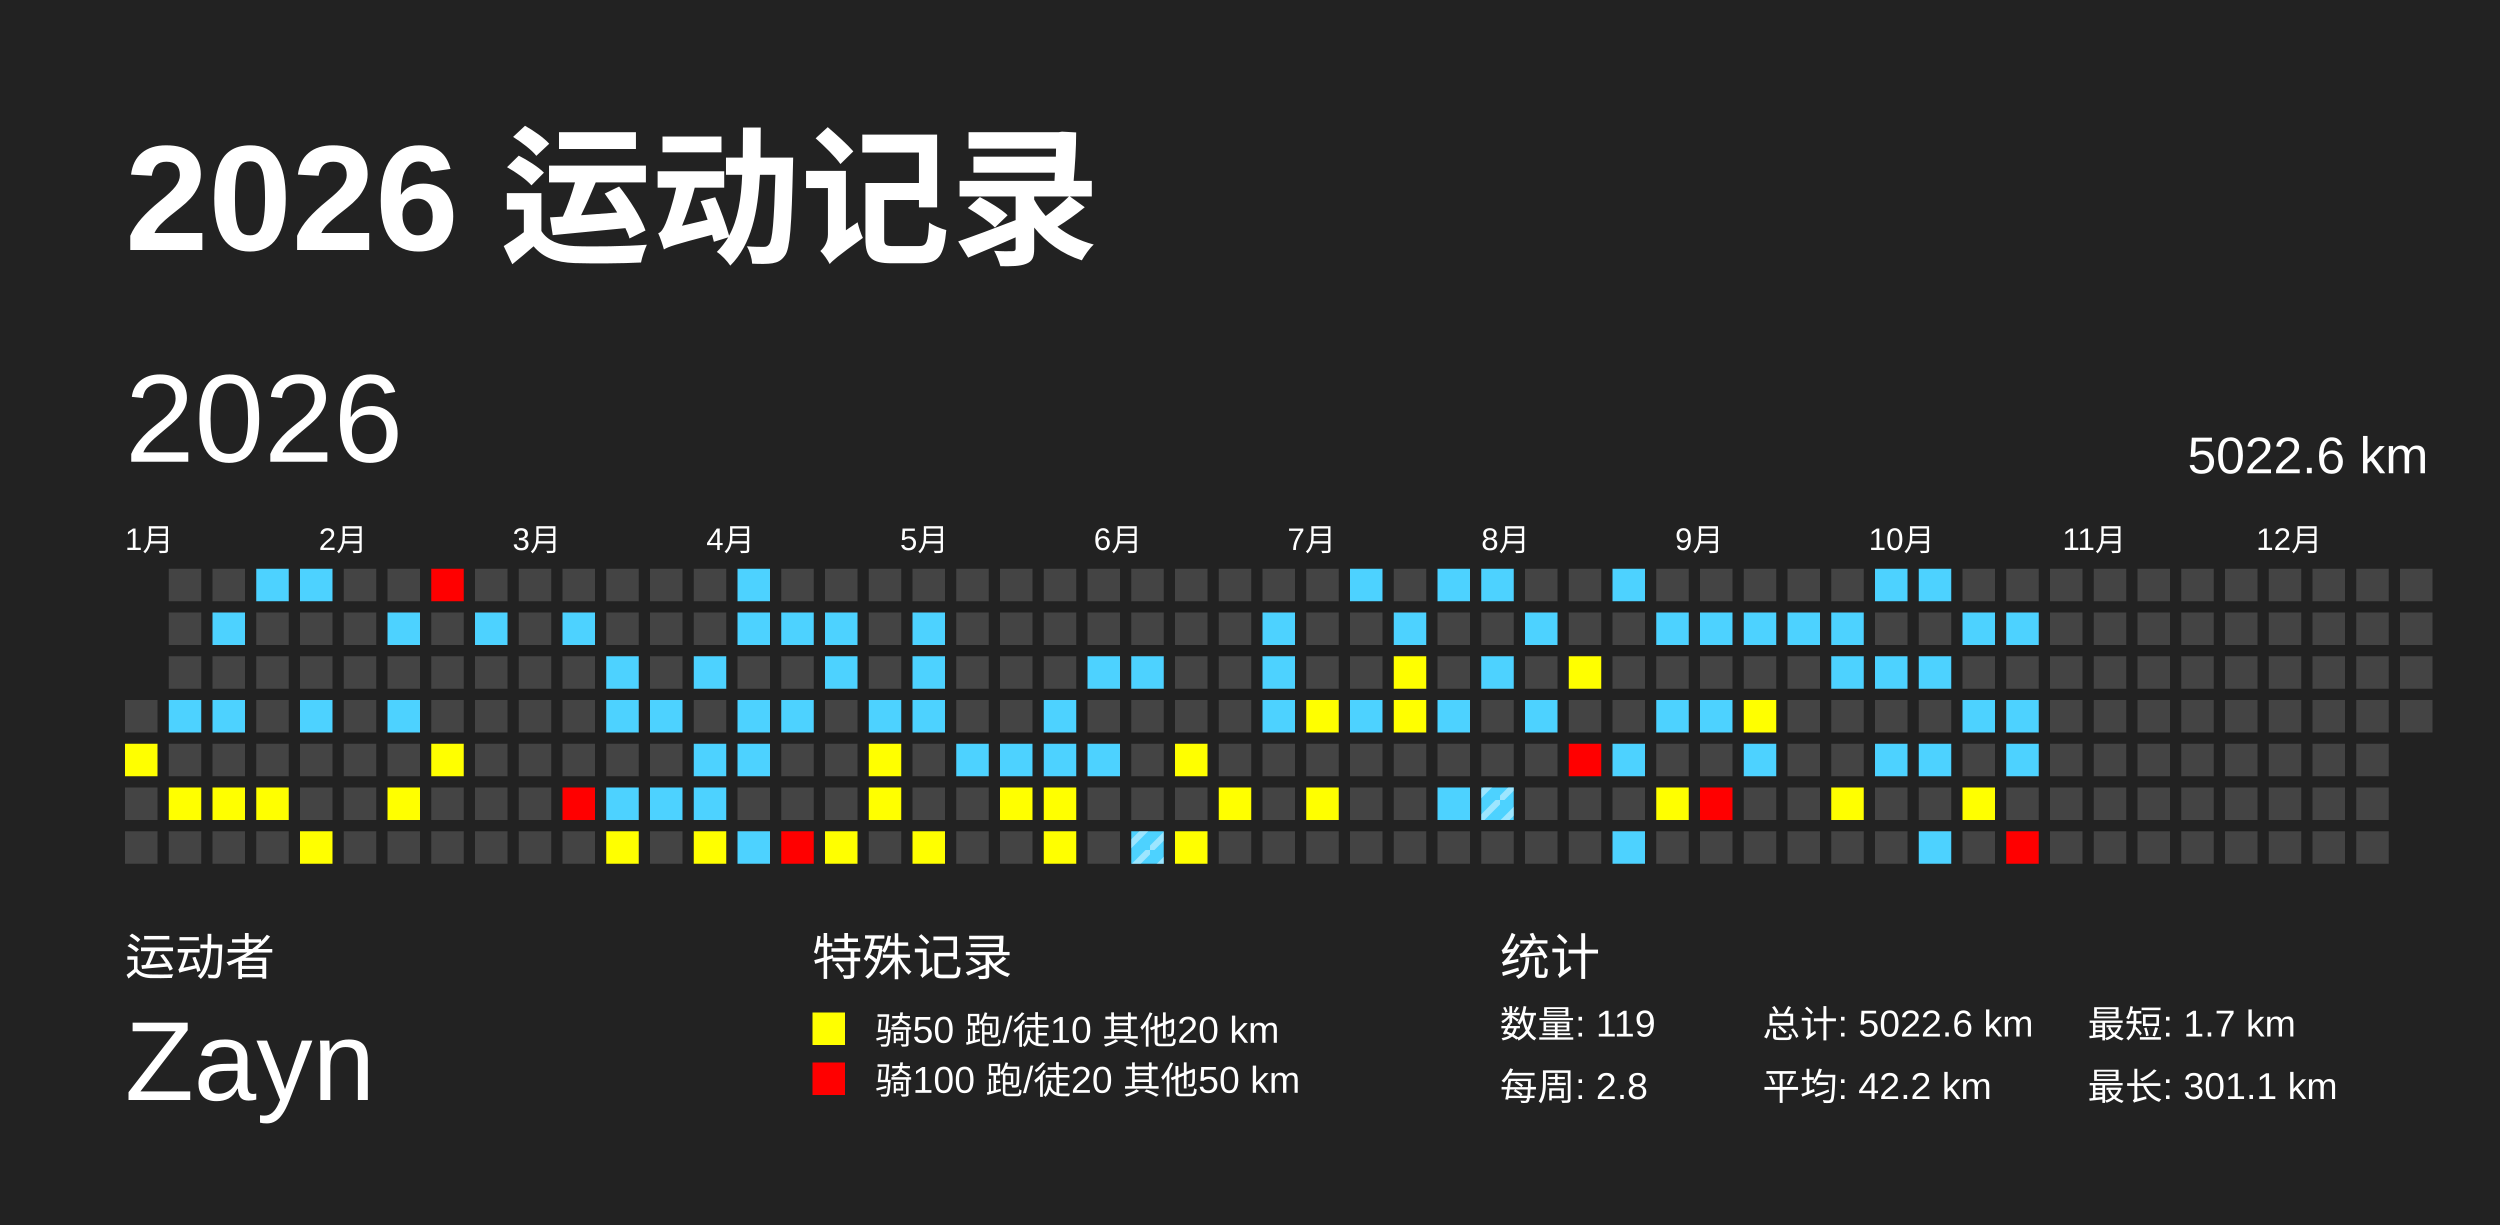
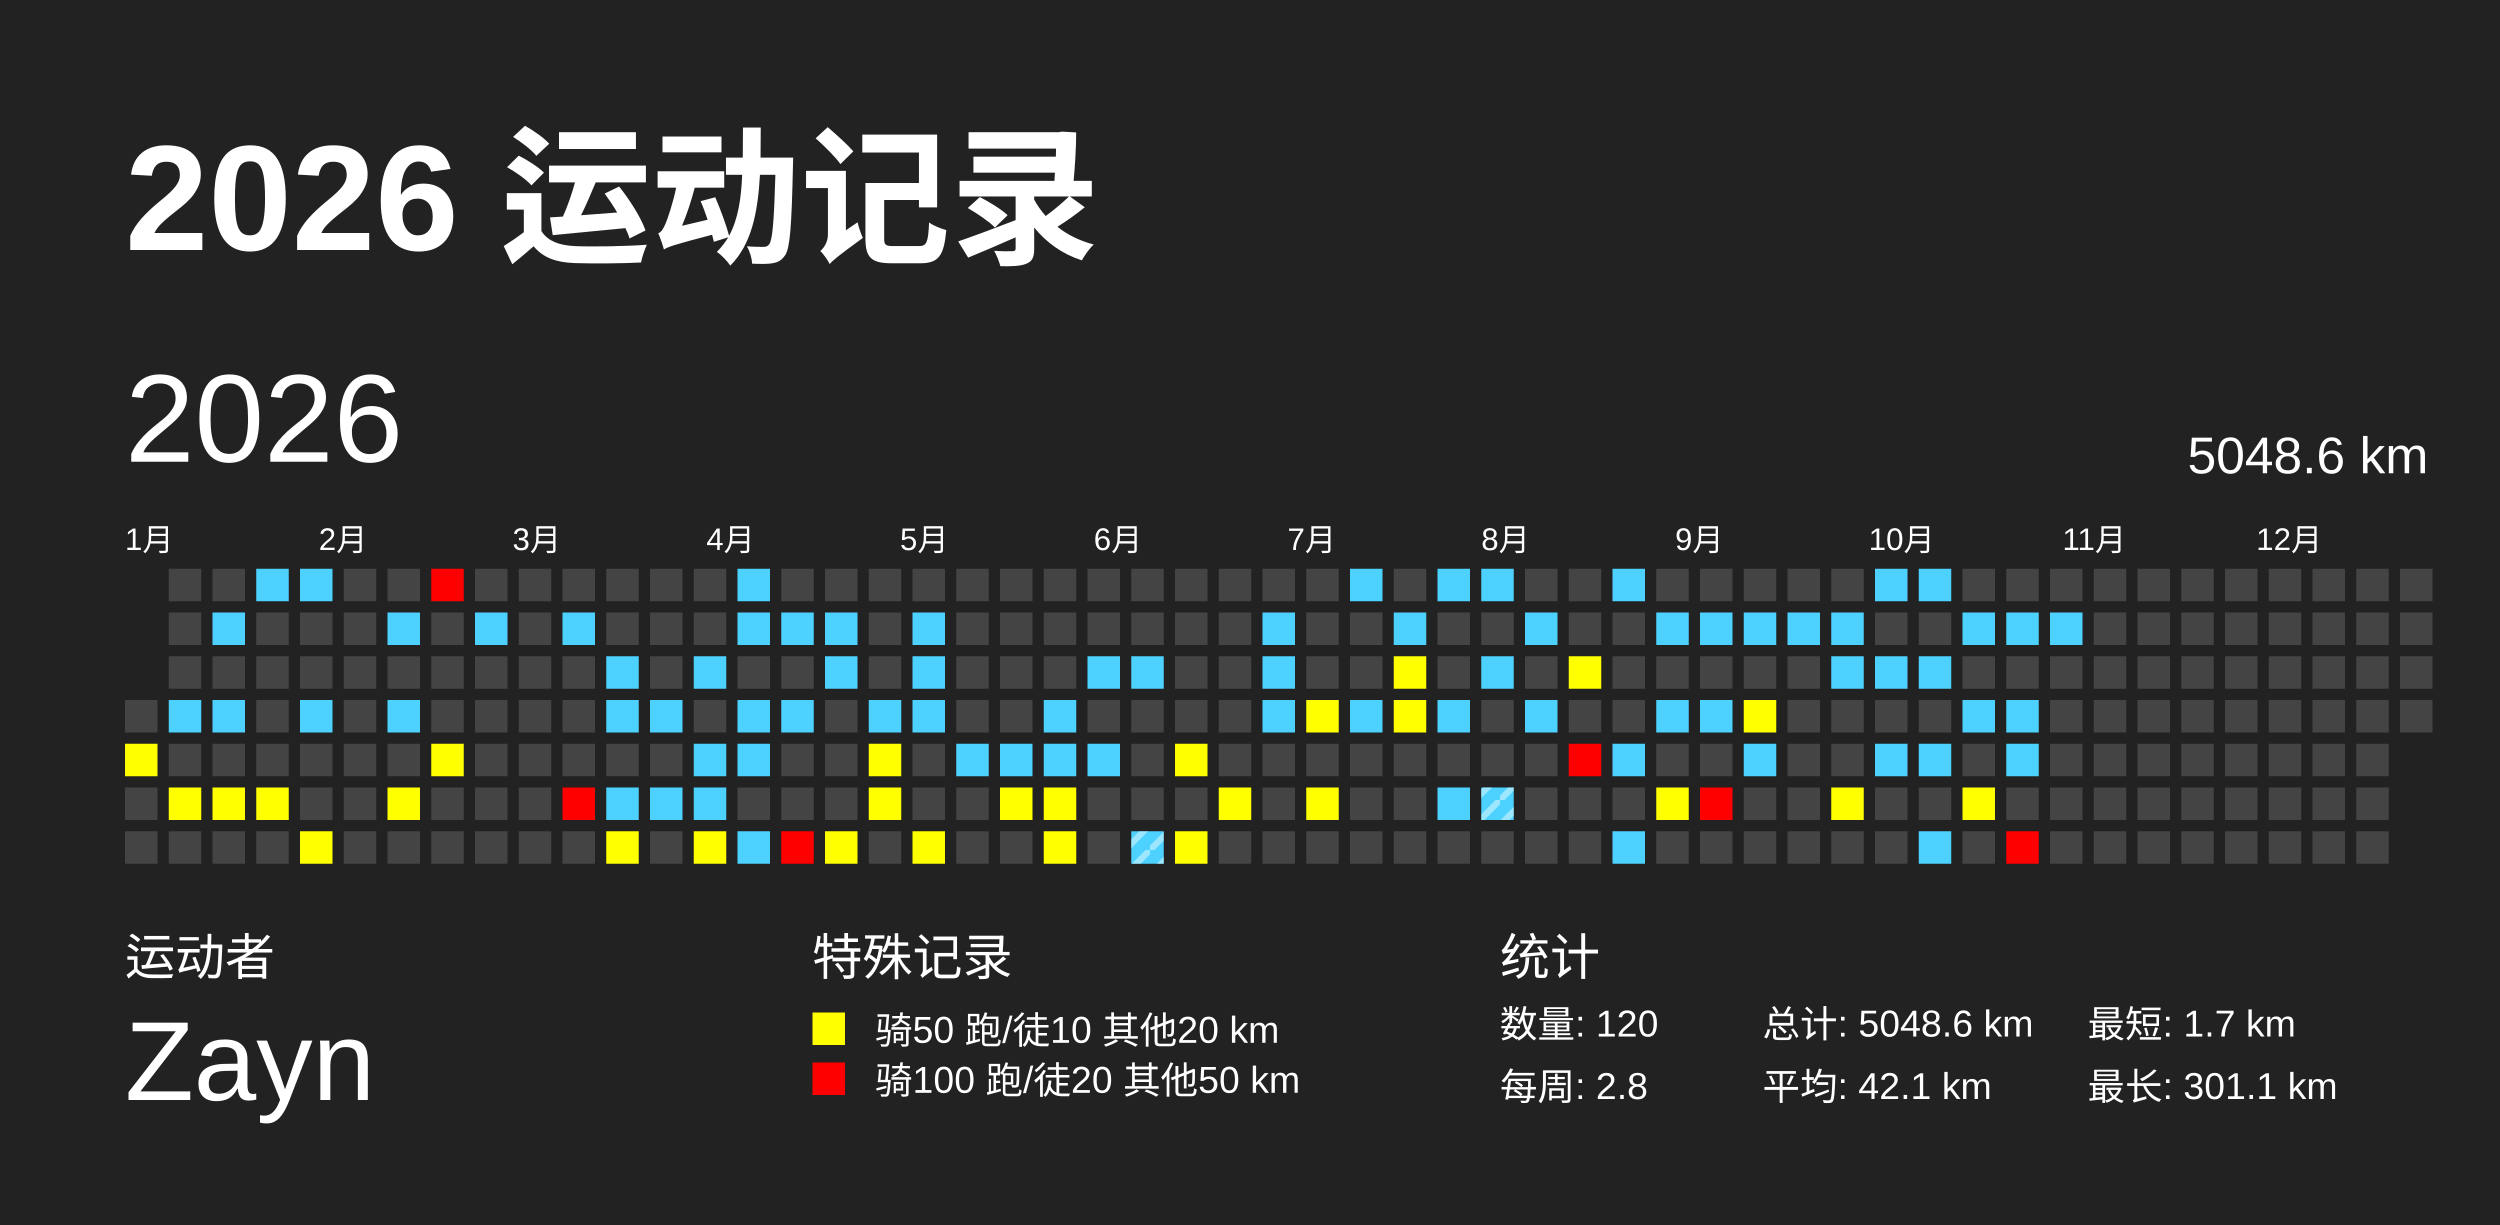
<svg xmlns="http://www.w3.org/2000/svg" baseProfile="full" height="98mm" version="1.1" viewBox="0,0,200,98" width="200mm">
  <defs>
    <pattern height="2" id="indoor-stripe" patternUnits="userSpaceOnUse" width="2">
      <line stroke="white" stroke-opacity="0.45" stroke-width="0.5" x1="0" x2="2" y1="2" y2="0" />
    </pattern>
  </defs>
  <rect fill="#222222" height="98" width="200" x="0" y="0" />
  <text fill="#FFFFFF" style="font-size:12px; font-family:Arial; font-weight:bold;" x="10" y="20">2026 运动记录</text>
  <text fill="#FFFFFF" style="font-size:4px; font-family:Arial" x="10" y="78">运动者</text>
  <text fill="#FFFFFF" style="font-size:9px; font-family:Arial" x="10" y="88">Zayn</text>
  <text fill="#FFFFFF" style="font-size:4px; font-family:Arial" x="65" y="78">特殊记录</text>
  <rect fill="yellow" height="2.6" width="2.6" x="65" y="81" />
  <text fill="#FFFFFF" style="font-size:3px; font-family:Arial" x="70" y="83.5">骑50 跑/徒10 其他20 km</text>
  <rect fill="red" height="2.6" width="2.6" x="65" y="85" />
  <text fill="#FFFFFF" style="font-size:3px; font-family:Arial" x="70" y="87.5">骑100 跑/徒20 其他50 km</text>
  <text fill="#FFFFFF" style="font-size:4px; font-family:Arial" x="120" y="78">统计</text>
-   <text fill="#FFFFFF" style="font-size:3px; font-family:Arial" x="120" y="83">数量: 119</text>
+   <text fill="#FFFFFF" style="font-size:3px; font-family:Arial" x="120" y="83">数量: 120</text>
  <text fill="#FFFFFF" style="font-size:3px; font-family:Arial" x="120" y="88">每周: 2.8</text>
-   <text fill="#FFFFFF" style="font-size:3px; font-family:Arial" x="141" y="83">总计: 5022.6 km</text>
-   <text fill="#FFFFFF" style="font-size:3px; font-family:Arial" x="141" y="88">平均: 42.2 km</text>
+   <text fill="#FFFFFF" style="font-size:3px; font-family:Arial" x="141" y="83">总计: 5048.6 km</text>
+   <text fill="#FFFFFF" style="font-size:3px; font-family:Arial" x="141" y="88">平均: 42.1 km</text>
  <text fill="#FFFFFF" style="font-size:3px; font-family:Arial" x="167" y="83">最短: 1.7 km</text>
  <text fill="#FFFFFF" style="font-size:3px; font-family:Arial" x="167" y="88">最长: 301.1 km</text>
  <text dominant-baseline="hanging" fill="#FFFFFF" style="font-size:10.0px; font-family:Arial;" x="10" y="30">2026</text>
-   <text dominant-baseline="hanging" fill="#FFFFFF" style="font-size:4.125px; font-family:Arial;" x="175" y="35">5022.6 km</text>
+   <text dominant-baseline="hanging" fill="#FFFFFF" style="font-size:4.125px; font-family:Arial;" x="175" y="35">5048.6 km</text>
  <text fill="#FFFFFF" style="font-size:2.5px; font-family:Arial" x="10.0" y="44">1月</text>
  <text fill="#FFFFFF" style="font-size:2.5px; font-family:Arial" x="25.5" y="44">2月</text>
  <text fill="#FFFFFF" style="font-size:2.5px; font-family:Arial" x="41.0" y="44">3月</text>
  <text fill="#FFFFFF" style="font-size:2.5px; font-family:Arial" x="56.5" y="44">4月</text>
  <text fill="#FFFFFF" style="font-size:2.5px; font-family:Arial" x="72.0" y="44">5月</text>
  <text fill="#FFFFFF" style="font-size:2.5px; font-family:Arial" x="87.5" y="44">6月</text>
  <text fill="#FFFFFF" style="font-size:2.5px; font-family:Arial" x="103.0" y="44">7月</text>
  <text fill="#FFFFFF" style="font-size:2.5px; font-family:Arial" x="118.5" y="44">8月</text>
  <text fill="#FFFFFF" style="font-size:2.5px; font-family:Arial" x="134.0" y="44">9月</text>
  <text fill="#FFFFFF" style="font-size:2.5px; font-family:Arial" x="149.5" y="44">10月</text>
  <text fill="#FFFFFF" style="font-size:2.5px; font-family:Arial" x="165.0" y="44">11月</text>
  <text fill="#FFFFFF" style="font-size:2.5px; font-family:Arial" x="180.5" y="44">12月</text>
  <rect fill="#444444" height="2.6" width="2.6" x="10.0" y="56.0" />
  <rect fill="yellow" height="2.6" width="2.6" x="10.0" y="59.5" />
  <rect fill="#444444" height="2.6" width="2.6" x="10.0" y="63.0" />
  <rect fill="#444444" height="2.6" width="2.6" x="10.0" y="66.5" />
  <rect fill="#444444" height="2.6" width="2.6" x="13.5" y="45.5" />
  <rect fill="#444444" height="2.6" width="2.6" x="13.5" y="49.0" />
  <rect fill="#444444" height="2.6" width="2.6" x="13.5" y="52.5" />
  <rect fill="#4dd2ff" height="2.6" width="2.6" x="13.5" y="56.0" />
  <rect fill="#444444" height="2.6" width="2.6" x="13.5" y="59.5" />
  <rect fill="yellow" height="2.6" width="2.6" x="13.5" y="63.0" />
  <rect fill="#444444" height="2.6" width="2.6" x="13.5" y="66.5" />
  <rect fill="#444444" height="2.6" width="2.6" x="17.0" y="45.5" />
  <rect fill="#4dd2ff" height="2.6" width="2.6" x="17.0" y="49.0" />
  <rect fill="#444444" height="2.6" width="2.6" x="17.0" y="52.5" />
  <rect fill="#4dd2ff" height="2.6" width="2.6" x="17.0" y="56.0" />
  <rect fill="#444444" height="2.6" width="2.6" x="17.0" y="59.5" />
  <rect fill="yellow" height="2.6" width="2.6" x="17.0" y="63.0" />
  <rect fill="#444444" height="2.6" width="2.6" x="17.0" y="66.5" />
  <rect fill="#4dd2ff" height="2.6" width="2.6" x="20.5" y="45.5" />
  <rect fill="#444444" height="2.6" width="2.6" x="20.5" y="49.0" />
  <rect fill="#444444" height="2.6" width="2.6" x="20.5" y="52.5" />
  <rect fill="#444444" height="2.6" width="2.6" x="20.5" y="56.0" />
  <rect fill="#444444" height="2.6" width="2.6" x="20.5" y="59.5" />
  <rect fill="yellow" height="2.6" width="2.6" x="20.5" y="63.0" />
  <rect fill="#444444" height="2.6" width="2.6" x="20.5" y="66.5" />
  <rect fill="#4dd2ff" height="2.6" width="2.6" x="24.0" y="45.5" />
  <rect fill="#444444" height="2.6" width="2.6" x="24.0" y="49.0" />
  <rect fill="#444444" height="2.6" width="2.6" x="24.0" y="52.5" />
  <rect fill="#4dd2ff" height="2.6" width="2.6" x="24.0" y="56.0" />
  <rect fill="#444444" height="2.6" width="2.6" x="24.0" y="59.5" />
  <rect fill="#444444" height="2.6" width="2.6" x="24.0" y="63.0" />
  <rect fill="yellow" height="2.6" width="2.6" x="24.0" y="66.5" />
  <rect fill="#444444" height="2.6" width="2.6" x="27.5" y="45.5" />
  <rect fill="#444444" height="2.6" width="2.6" x="27.5" y="49.0" />
  <rect fill="#444444" height="2.6" width="2.6" x="27.5" y="52.5" />
  <rect fill="#444444" height="2.6" width="2.6" x="27.5" y="56.0" />
  <rect fill="#444444" height="2.6" width="2.6" x="27.5" y="59.5" />
  <rect fill="#444444" height="2.6" width="2.6" x="27.5" y="63.0" />
  <rect fill="#444444" height="2.6" width="2.6" x="27.5" y="66.5" />
  <rect fill="#444444" height="2.6" width="2.6" x="31.0" y="45.5" />
  <rect fill="#4dd2ff" height="2.6" width="2.6" x="31.0" y="49.0" />
  <rect fill="#444444" height="2.6" width="2.6" x="31.0" y="52.5" />
  <rect fill="#4dd2ff" height="2.6" width="2.6" x="31.0" y="56.0" />
  <rect fill="#444444" height="2.6" width="2.6" x="31.0" y="59.5" />
  <rect fill="yellow" height="2.6" width="2.6" x="31.0" y="63.0" />
  <rect fill="#444444" height="2.6" width="2.6" x="31.0" y="66.5" />
  <rect fill="red" height="2.6" width="2.6" x="34.5" y="45.5" />
  <rect fill="#444444" height="2.6" width="2.6" x="34.5" y="49.0" />
  <rect fill="#444444" height="2.6" width="2.6" x="34.5" y="52.5" />
  <rect fill="#444444" height="2.6" width="2.6" x="34.5" y="56.0" />
  <rect fill="yellow" height="2.6" width="2.6" x="34.5" y="59.5" />
  <rect fill="#444444" height="2.6" width="2.6" x="34.5" y="63.0" />
  <rect fill="#444444" height="2.6" width="2.6" x="34.5" y="66.5" />
  <rect fill="#444444" height="2.6" width="2.6" x="38.0" y="45.5" />
  <rect fill="#4dd2ff" height="2.6" width="2.6" x="38.0" y="49.0" />
  <rect fill="#444444" height="2.6" width="2.6" x="38.0" y="52.5" />
  <rect fill="#444444" height="2.6" width="2.6" x="38.0" y="56.0" />
  <rect fill="#444444" height="2.6" width="2.6" x="38.0" y="59.5" />
  <rect fill="#444444" height="2.6" width="2.6" x="38.0" y="63.0" />
  <rect fill="#444444" height="2.6" width="2.6" x="38.0" y="66.5" />
  <rect fill="#444444" height="2.6" width="2.6" x="41.5" y="45.5" />
  <rect fill="#444444" height="2.6" width="2.6" x="41.5" y="49.0" />
  <rect fill="#444444" height="2.6" width="2.6" x="41.5" y="52.5" />
  <rect fill="#444444" height="2.6" width="2.6" x="41.5" y="56.0" />
  <rect fill="#444444" height="2.6" width="2.6" x="41.5" y="59.5" />
  <rect fill="#444444" height="2.6" width="2.6" x="41.5" y="63.0" />
  <rect fill="#444444" height="2.6" width="2.6" x="41.5" y="66.5" />
  <rect fill="#444444" height="2.6" width="2.6" x="45.0" y="45.5" />
  <rect fill="#4dd2ff" height="2.6" width="2.6" x="45.0" y="49.0" />
  <rect fill="#444444" height="2.6" width="2.6" x="45.0" y="52.5" />
  <rect fill="#444444" height="2.6" width="2.6" x="45.0" y="56.0" />
  <rect fill="#444444" height="2.6" width="2.6" x="45.0" y="59.5" />
  <rect fill="red" height="2.6" width="2.6" x="45.0" y="63.0" />
  <rect fill="#444444" height="2.6" width="2.6" x="45.0" y="66.5" />
  <rect fill="#444444" height="2.6" width="2.6" x="48.5" y="45.5" />
  <rect fill="#444444" height="2.6" width="2.6" x="48.5" y="49.0" />
  <rect fill="#4dd2ff" height="2.6" width="2.6" x="48.5" y="52.5" />
  <rect fill="#4dd2ff" height="2.6" width="2.6" x="48.5" y="56.0" />
  <rect fill="#444444" height="2.6" width="2.6" x="48.5" y="59.5" />
  <rect fill="#4dd2ff" height="2.6" width="2.6" x="48.5" y="63.0" />
  <rect fill="yellow" height="2.6" width="2.6" x="48.5" y="66.5" />
  <rect fill="#444444" height="2.6" width="2.6" x="52.0" y="45.5" />
  <rect fill="#444444" height="2.6" width="2.6" x="52.0" y="49.0" />
  <rect fill="#444444" height="2.6" width="2.6" x="52.0" y="52.5" />
  <rect fill="#4dd2ff" height="2.6" width="2.6" x="52.0" y="56.0" />
  <rect fill="#444444" height="2.6" width="2.6" x="52.0" y="59.5" />
  <rect fill="#4dd2ff" height="2.6" width="2.6" x="52.0" y="63.0" />
  <rect fill="#444444" height="2.6" width="2.6" x="52.0" y="66.5" />
  <rect fill="#444444" height="2.6" width="2.6" x="55.5" y="45.5" />
  <rect fill="#444444" height="2.6" width="2.6" x="55.5" y="49.0" />
  <rect fill="#4dd2ff" height="2.6" width="2.6" x="55.5" y="52.5" />
  <rect fill="#444444" height="2.6" width="2.6" x="55.5" y="56.0" />
  <rect fill="#4dd2ff" height="2.6" width="2.6" x="55.5" y="59.5" />
  <rect fill="#4dd2ff" height="2.6" width="2.6" x="55.5" y="63.0" />
  <rect fill="yellow" height="2.6" width="2.6" x="55.5" y="66.5" />
  <rect fill="#4dd2ff" height="2.6" width="2.6" x="59.0" y="45.5" />
  <rect fill="#4dd2ff" height="2.6" width="2.6" x="59.0" y="49.0" />
  <rect fill="#444444" height="2.6" width="2.6" x="59.0" y="52.5" />
  <rect fill="#4dd2ff" height="2.6" width="2.6" x="59.0" y="56.0" />
  <rect fill="#4dd2ff" height="2.6" width="2.6" x="59.0" y="59.5" />
  <rect fill="#444444" height="2.6" width="2.6" x="59.0" y="63.0" />
  <rect fill="#4dd2ff" height="2.6" width="2.6" x="59.0" y="66.5" />
  <rect fill="#444444" height="2.6" width="2.6" x="62.5" y="45.5" />
  <rect fill="#4dd2ff" height="2.6" width="2.6" x="62.5" y="49.0" />
  <rect fill="#444444" height="2.6" width="2.6" x="62.5" y="52.5" />
  <rect fill="#4dd2ff" height="2.6" width="2.6" x="62.5" y="56.0" />
  <rect fill="#444444" height="2.6" width="2.6" x="62.5" y="59.5" />
  <rect fill="#444444" height="2.6" width="2.6" x="62.5" y="63.0" />
  <rect fill="red" height="2.6" width="2.6" x="62.5" y="66.5" />
  <rect fill="#444444" height="2.6" width="2.6" x="66.0" y="45.5" />
  <rect fill="#4dd2ff" height="2.6" width="2.6" x="66.0" y="49.0" />
  <rect fill="#4dd2ff" height="2.6" width="2.6" x="66.0" y="52.5" />
  <rect fill="#444444" height="2.6" width="2.6" x="66.0" y="56.0" />
  <rect fill="#444444" height="2.6" width="2.6" x="66.0" y="59.5" />
  <rect fill="#444444" height="2.6" width="2.6" x="66.0" y="63.0" />
  <rect fill="yellow" height="2.6" width="2.6" x="66.0" y="66.5" />
  <rect fill="#444444" height="2.6" width="2.6" x="69.5" y="45.5" />
  <rect fill="#444444" height="2.6" width="2.6" x="69.5" y="49.0" />
  <rect fill="#444444" height="2.6" width="2.6" x="69.5" y="52.5" />
  <rect fill="#4dd2ff" height="2.6" width="2.6" x="69.5" y="56.0" />
  <rect fill="yellow" height="2.6" width="2.6" x="69.5" y="59.5" />
  <rect fill="yellow" height="2.6" width="2.6" x="69.5" y="63.0" />
  <rect fill="#444444" height="2.6" width="2.6" x="69.5" y="66.5" />
  <rect fill="#444444" height="2.6" width="2.6" x="73.0" y="45.5" />
  <rect fill="#4dd2ff" height="2.6" width="2.6" x="73.0" y="49.0" />
  <rect fill="#4dd2ff" height="2.6" width="2.6" x="73.0" y="52.5" />
  <rect fill="#4dd2ff" height="2.6" width="2.6" x="73.0" y="56.0" />
  <rect fill="#444444" height="2.6" width="2.6" x="73.0" y="59.5" />
  <rect fill="#444444" height="2.6" width="2.6" x="73.0" y="63.0" />
  <rect fill="yellow" height="2.6" width="2.6" x="73.0" y="66.5" />
  <rect fill="#444444" height="2.6" width="2.6" x="76.5" y="45.5" />
  <rect fill="#444444" height="2.6" width="2.6" x="76.5" y="49.0" />
  <rect fill="#444444" height="2.6" width="2.6" x="76.5" y="52.5" />
  <rect fill="#444444" height="2.6" width="2.6" x="76.5" y="56.0" />
  <rect fill="#4dd2ff" height="2.6" width="2.6" x="76.5" y="59.5" />
  <rect fill="#444444" height="2.6" width="2.6" x="76.5" y="63.0" />
  <rect fill="#444444" height="2.6" width="2.6" x="76.5" y="66.5" />
  <rect fill="#444444" height="2.6" width="2.6" x="80.0" y="45.5" />
  <rect fill="#444444" height="2.6" width="2.6" x="80.0" y="49.0" />
  <rect fill="#444444" height="2.6" width="2.6" x="80.0" y="52.5" />
  <rect fill="#444444" height="2.6" width="2.6" x="80.0" y="56.0" />
  <rect fill="#4dd2ff" height="2.6" width="2.6" x="80.0" y="59.5" />
  <rect fill="yellow" height="2.6" width="2.6" x="80.0" y="63.0" />
  <rect fill="#444444" height="2.6" width="2.6" x="80.0" y="66.5" />
  <rect fill="#444444" height="2.6" width="2.6" x="83.5" y="45.5" />
  <rect fill="#444444" height="2.6" width="2.6" x="83.5" y="49.0" />
  <rect fill="#444444" height="2.6" width="2.6" x="83.5" y="52.5" />
  <rect fill="#4dd2ff" height="2.6" width="2.6" x="83.5" y="56.0" />
  <rect fill="#4dd2ff" height="2.6" width="2.6" x="83.5" y="59.5" />
  <rect fill="yellow" height="2.6" width="2.6" x="83.5" y="63.0" />
  <rect fill="yellow" height="2.6" width="2.6" x="83.5" y="66.5" />
  <rect fill="#444444" height="2.6" width="2.6" x="87.0" y="45.5" />
  <rect fill="#444444" height="2.6" width="2.6" x="87.0" y="49.0" />
  <rect fill="#4dd2ff" height="2.6" width="2.6" x="87.0" y="52.5" />
  <rect fill="#444444" height="2.6" width="2.6" x="87.0" y="56.0" />
  <rect fill="#4dd2ff" height="2.6" width="2.6" x="87.0" y="59.5" />
  <rect fill="#444444" height="2.6" width="2.6" x="87.0" y="63.0" />
  <rect fill="#444444" height="2.6" width="2.6" x="87.0" y="66.5" />
  <rect fill="#444444" height="2.6" width="2.6" x="90.5" y="45.5" />
  <rect fill="#444444" height="2.6" width="2.6" x="90.5" y="49.0" />
  <rect fill="#4dd2ff" height="2.6" width="2.6" x="90.5" y="52.5" />
  <rect fill="#444444" height="2.6" width="2.6" x="90.5" y="56.0" />
  <rect fill="#444444" height="2.6" width="2.6" x="90.5" y="59.5" />
  <rect fill="#444444" height="2.6" width="2.6" x="90.5" y="63.0" />
  <rect fill="#4dd2ff" height="2.6" width="2.6" x="90.5" y="66.5" />
  <rect fill="url(#indoor-stripe)" height="2.6" width="2.6" x="90.5" y="66.5" />
  <rect fill="#444444" height="2.6" width="2.6" x="94.0" y="45.5" />
  <rect fill="#444444" height="2.6" width="2.6" x="94.0" y="49.0" />
  <rect fill="#444444" height="2.6" width="2.6" x="94.0" y="52.5" />
  <rect fill="#444444" height="2.6" width="2.6" x="94.0" y="56.0" />
  <rect fill="yellow" height="2.6" width="2.6" x="94.0" y="59.5" />
  <rect fill="#444444" height="2.6" width="2.6" x="94.0" y="63.0" />
  <rect fill="yellow" height="2.6" width="2.6" x="94.0" y="66.5" />
  <rect fill="#444444" height="2.6" width="2.6" x="97.5" y="45.5" />
  <rect fill="#444444" height="2.6" width="2.6" x="97.5" y="49.0" />
  <rect fill="#444444" height="2.6" width="2.6" x="97.5" y="52.5" />
  <rect fill="#444444" height="2.6" width="2.6" x="97.5" y="56.0" />
  <rect fill="#444444" height="2.6" width="2.6" x="97.5" y="59.5" />
  <rect fill="yellow" height="2.6" width="2.6" x="97.5" y="63.0" />
  <rect fill="#444444" height="2.6" width="2.6" x="97.5" y="66.5" />
  <rect fill="#444444" height="2.6" width="2.6" x="101.0" y="45.5" />
  <rect fill="#4dd2ff" height="2.6" width="2.6" x="101.0" y="49.0" />
  <rect fill="#4dd2ff" height="2.6" width="2.6" x="101.0" y="52.5" />
  <rect fill="#4dd2ff" height="2.6" width="2.6" x="101.0" y="56.0" />
  <rect fill="#444444" height="2.6" width="2.6" x="101.0" y="59.5" />
  <rect fill="#444444" height="2.6" width="2.6" x="101.0" y="63.0" />
  <rect fill="#444444" height="2.6" width="2.6" x="101.0" y="66.5" />
  <rect fill="#444444" height="2.6" width="2.6" x="104.5" y="45.5" />
  <rect fill="#444444" height="2.6" width="2.6" x="104.5" y="49.0" />
  <rect fill="#444444" height="2.6" width="2.6" x="104.5" y="52.5" />
  <rect fill="yellow" height="2.6" width="2.6" x="104.5" y="56.0" />
  <rect fill="#444444" height="2.6" width="2.6" x="104.5" y="59.5" />
  <rect fill="yellow" height="2.6" width="2.6" x="104.5" y="63.0" />
  <rect fill="#444444" height="2.6" width="2.6" x="104.5" y="66.5" />
  <rect fill="#4dd2ff" height="2.6" width="2.6" x="108.0" y="45.5" />
  <rect fill="#444444" height="2.6" width="2.6" x="108.0" y="49.0" />
  <rect fill="#444444" height="2.6" width="2.6" x="108.0" y="52.5" />
  <rect fill="#4dd2ff" height="2.6" width="2.6" x="108.0" y="56.0" />
  <rect fill="#444444" height="2.6" width="2.6" x="108.0" y="59.5" />
  <rect fill="#444444" height="2.6" width="2.6" x="108.0" y="63.0" />
  <rect fill="#444444" height="2.6" width="2.6" x="108.0" y="66.5" />
  <rect fill="#444444" height="2.6" width="2.6" x="111.5" y="45.5" />
  <rect fill="#4dd2ff" height="2.6" width="2.6" x="111.5" y="49.0" />
  <rect fill="yellow" height="2.6" width="2.6" x="111.5" y="52.5" />
  <rect fill="yellow" height="2.6" width="2.6" x="111.5" y="56.0" />
  <rect fill="#444444" height="2.6" width="2.6" x="111.5" y="59.5" />
  <rect fill="#444444" height="2.6" width="2.6" x="111.5" y="63.0" />
  <rect fill="#444444" height="2.6" width="2.6" x="111.5" y="66.5" />
  <rect fill="#4dd2ff" height="2.6" width="2.6" x="115.0" y="45.5" />
  <rect fill="#444444" height="2.6" width="2.6" x="115.0" y="49.0" />
  <rect fill="#444444" height="2.6" width="2.6" x="115.0" y="52.5" />
  <rect fill="#4dd2ff" height="2.6" width="2.6" x="115.0" y="56.0" />
  <rect fill="#444444" height="2.6" width="2.6" x="115.0" y="59.5" />
  <rect fill="#4dd2ff" height="2.6" width="2.6" x="115.0" y="63.0" />
  <rect fill="#444444" height="2.6" width="2.6" x="115.0" y="66.5" />
  <rect fill="#4dd2ff" height="2.6" width="2.6" x="118.5" y="45.5" />
  <rect fill="#444444" height="2.6" width="2.6" x="118.5" y="49.0" />
  <rect fill="#4dd2ff" height="2.6" width="2.6" x="118.5" y="52.5" />
  <rect fill="#444444" height="2.6" width="2.6" x="118.5" y="56.0" />
  <rect fill="#444444" height="2.6" width="2.6" x="118.5" y="59.5" />
  <rect fill="#4dd2ff" height="2.6" width="2.6" x="118.5" y="63.0" />
  <rect fill="url(#indoor-stripe)" height="2.6" width="2.6" x="118.5" y="63.0" />
  <rect fill="#444444" height="2.6" width="2.6" x="118.5" y="66.5" />
  <rect fill="#444444" height="2.6" width="2.6" x="122.0" y="45.5" />
  <rect fill="#4dd2ff" height="2.6" width="2.6" x="122.0" y="49.0" />
  <rect fill="#444444" height="2.6" width="2.6" x="122.0" y="52.5" />
  <rect fill="#4dd2ff" height="2.6" width="2.6" x="122.0" y="56.0" />
  <rect fill="#444444" height="2.6" width="2.6" x="122.0" y="59.5" />
  <rect fill="#444444" height="2.6" width="2.6" x="122.0" y="63.0" />
  <rect fill="#444444" height="2.6" width="2.6" x="122.0" y="66.5" />
  <rect fill="#444444" height="2.6" width="2.6" x="125.5" y="45.5" />
  <rect fill="#444444" height="2.6" width="2.6" x="125.5" y="49.0" />
  <rect fill="yellow" height="2.6" width="2.6" x="125.5" y="52.5" />
  <rect fill="#444444" height="2.6" width="2.6" x="125.5" y="56.0" />
  <rect fill="red" height="2.6" width="2.6" x="125.5" y="59.5" />
  <rect fill="#444444" height="2.6" width="2.6" x="125.5" y="63.0" />
  <rect fill="#444444" height="2.6" width="2.6" x="125.5" y="66.5" />
  <rect fill="#4dd2ff" height="2.6" width="2.6" x="129.0" y="45.5" />
  <rect fill="#444444" height="2.6" width="2.6" x="129.0" y="49.0" />
  <rect fill="#444444" height="2.6" width="2.6" x="129.0" y="52.5" />
  <rect fill="#444444" height="2.6" width="2.6" x="129.0" y="56.0" />
  <rect fill="#4dd2ff" height="2.6" width="2.6" x="129.0" y="59.5" />
  <rect fill="#444444" height="2.6" width="2.6" x="129.0" y="63.0" />
  <rect fill="#4dd2ff" height="2.6" width="2.6" x="129.0" y="66.5" />
  <rect fill="#444444" height="2.6" width="2.6" x="132.5" y="45.5" />
  <rect fill="#4dd2ff" height="2.6" width="2.6" x="132.5" y="49.0" />
  <rect fill="#444444" height="2.6" width="2.6" x="132.5" y="52.5" />
  <rect fill="#4dd2ff" height="2.6" width="2.6" x="132.5" y="56.0" />
  <rect fill="#444444" height="2.6" width="2.6" x="132.5" y="59.5" />
  <rect fill="yellow" height="2.6" width="2.6" x="132.5" y="63.0" />
  <rect fill="#444444" height="2.6" width="2.6" x="132.5" y="66.5" />
  <rect fill="#444444" height="2.6" width="2.6" x="136.0" y="45.5" />
  <rect fill="#4dd2ff" height="2.6" width="2.6" x="136.0" y="49.0" />
  <rect fill="#444444" height="2.6" width="2.6" x="136.0" y="52.5" />
  <rect fill="#4dd2ff" height="2.6" width="2.6" x="136.0" y="56.0" />
  <rect fill="#444444" height="2.6" width="2.6" x="136.0" y="59.5" />
  <rect fill="red" height="2.6" width="2.6" x="136.0" y="63.0" />
  <rect fill="#444444" height="2.6" width="2.6" x="136.0" y="66.5" />
  <rect fill="#444444" height="2.6" width="2.6" x="139.5" y="45.5" />
  <rect fill="#4dd2ff" height="2.6" width="2.6" x="139.5" y="49.0" />
  <rect fill="#444444" height="2.6" width="2.6" x="139.5" y="52.5" />
  <rect fill="yellow" height="2.6" width="2.6" x="139.5" y="56.0" />
  <rect fill="#4dd2ff" height="2.6" width="2.6" x="139.5" y="59.5" />
  <rect fill="#444444" height="2.6" width="2.6" x="139.5" y="63.0" />
  <rect fill="#444444" height="2.6" width="2.6" x="139.5" y="66.5" />
  <rect fill="#444444" height="2.6" width="2.6" x="143.0" y="45.5" />
  <rect fill="#4dd2ff" height="2.6" width="2.6" x="143.0" y="49.0" />
  <rect fill="#444444" height="2.6" width="2.6" x="143.0" y="52.5" />
  <rect fill="#444444" height="2.6" width="2.6" x="143.0" y="56.0" />
  <rect fill="#444444" height="2.6" width="2.6" x="143.0" y="59.5" />
  <rect fill="#444444" height="2.6" width="2.6" x="143.0" y="63.0" />
  <rect fill="#444444" height="2.6" width="2.6" x="143.0" y="66.5" />
  <rect fill="#444444" height="2.6" width="2.6" x="146.5" y="45.5" />
  <rect fill="#4dd2ff" height="2.6" width="2.6" x="146.5" y="49.0" />
  <rect fill="#4dd2ff" height="2.6" width="2.6" x="146.5" y="52.5" />
  <rect fill="#444444" height="2.6" width="2.6" x="146.5" y="56.0" />
  <rect fill="#444444" height="2.6" width="2.6" x="146.5" y="59.5" />
  <rect fill="yellow" height="2.6" width="2.6" x="146.5" y="63.0" />
  <rect fill="#444444" height="2.6" width="2.6" x="146.5" y="66.5" />
  <rect fill="#4dd2ff" height="2.6" width="2.6" x="150.0" y="45.5" />
  <rect fill="#444444" height="2.6" width="2.6" x="150.0" y="49.0" />
  <rect fill="#4dd2ff" height="2.6" width="2.6" x="150.0" y="52.5" />
  <rect fill="#444444" height="2.6" width="2.6" x="150.0" y="56.0" />
  <rect fill="#4dd2ff" height="2.6" width="2.6" x="150.0" y="59.5" />
  <rect fill="#444444" height="2.6" width="2.6" x="150.0" y="63.0" />
  <rect fill="#444444" height="2.6" width="2.6" x="150.0" y="66.5" />
  <rect fill="#4dd2ff" height="2.6" width="2.6" x="153.5" y="45.5" />
  <rect fill="#444444" height="2.6" width="2.6" x="153.5" y="49.0" />
  <rect fill="#4dd2ff" height="2.6" width="2.6" x="153.5" y="52.5" />
  <rect fill="#444444" height="2.6" width="2.6" x="153.5" y="56.0" />
  <rect fill="#4dd2ff" height="2.6" width="2.6" x="153.5" y="59.5" />
  <rect fill="#444444" height="2.6" width="2.6" x="153.5" y="63.0" />
  <rect fill="#4dd2ff" height="2.6" width="2.6" x="153.5" y="66.5" />
  <rect fill="#444444" height="2.6" width="2.6" x="157.0" y="45.5" />
  <rect fill="#4dd2ff" height="2.6" width="2.6" x="157.0" y="49.0" />
  <rect fill="#444444" height="2.6" width="2.6" x="157.0" y="52.5" />
  <rect fill="#4dd2ff" height="2.6" width="2.6" x="157.0" y="56.0" />
  <rect fill="#444444" height="2.6" width="2.6" x="157.0" y="59.5" />
  <rect fill="yellow" height="2.6" width="2.6" x="157.0" y="63.0" />
  <rect fill="#444444" height="2.6" width="2.6" x="157.0" y="66.5" />
  <rect fill="#444444" height="2.6" width="2.6" x="160.5" y="45.5" />
  <rect fill="#4dd2ff" height="2.6" width="2.6" x="160.5" y="49.0" />
  <rect fill="#444444" height="2.6" width="2.6" x="160.5" y="52.5" />
  <rect fill="#4dd2ff" height="2.6" width="2.6" x="160.5" y="56.0" />
  <rect fill="#4dd2ff" height="2.6" width="2.6" x="160.5" y="59.5" />
  <rect fill="#444444" height="2.6" width="2.6" x="160.5" y="63.0" />
  <rect fill="red" height="2.6" width="2.6" x="160.5" y="66.5" />
  <rect fill="#444444" height="2.6" width="2.6" x="164.0" y="45.5" />
-   <rect fill="#444444" height="2.6" width="2.6" x="164.0" y="49.0" />
+   <rect fill="#4dd2ff" height="2.6" width="2.6" x="164.0" y="49.0" />
  <rect fill="#444444" height="2.6" width="2.6" x="164.0" y="52.5" />
  <rect fill="#444444" height="2.6" width="2.6" x="164.0" y="56.0" />
  <rect fill="#444444" height="2.6" width="2.6" x="164.0" y="59.5" />
  <rect fill="#444444" height="2.6" width="2.6" x="164.0" y="63.0" />
  <rect fill="#444444" height="2.6" width="2.6" x="164.0" y="66.5" />
  <rect fill="#444444" height="2.6" width="2.6" x="167.5" y="45.5" />
  <rect fill="#444444" height="2.6" width="2.6" x="167.5" y="49.0" />
  <rect fill="#444444" height="2.6" width="2.6" x="167.5" y="52.5" />
  <rect fill="#444444" height="2.6" width="2.6" x="167.5" y="56.0" />
  <rect fill="#444444" height="2.6" width="2.6" x="167.5" y="59.5" />
  <rect fill="#444444" height="2.6" width="2.6" x="167.5" y="63.0" />
  <rect fill="#444444" height="2.6" width="2.6" x="167.5" y="66.5" />
  <rect fill="#444444" height="2.6" width="2.6" x="171.0" y="45.5" />
  <rect fill="#444444" height="2.6" width="2.6" x="171.0" y="49.0" />
  <rect fill="#444444" height="2.6" width="2.6" x="171.0" y="52.5" />
  <rect fill="#444444" height="2.6" width="2.6" x="171.0" y="56.0" />
  <rect fill="#444444" height="2.6" width="2.6" x="171.0" y="59.5" />
  <rect fill="#444444" height="2.6" width="2.6" x="171.0" y="63.0" />
  <rect fill="#444444" height="2.6" width="2.6" x="171.0" y="66.5" />
  <rect fill="#444444" height="2.6" width="2.6" x="174.5" y="45.5" />
  <rect fill="#444444" height="2.6" width="2.6" x="174.5" y="49.0" />
  <rect fill="#444444" height="2.6" width="2.6" x="174.5" y="52.5" />
  <rect fill="#444444" height="2.6" width="2.6" x="174.5" y="56.0" />
  <rect fill="#444444" height="2.6" width="2.6" x="174.5" y="59.5" />
  <rect fill="#444444" height="2.6" width="2.6" x="174.5" y="63.0" />
  <rect fill="#444444" height="2.6" width="2.6" x="174.5" y="66.5" />
  <rect fill="#444444" height="2.6" width="2.6" x="178.0" y="45.5" />
  <rect fill="#444444" height="2.6" width="2.6" x="178.0" y="49.0" />
  <rect fill="#444444" height="2.6" width="2.6" x="178.0" y="52.5" />
  <rect fill="#444444" height="2.6" width="2.6" x="178.0" y="56.0" />
  <rect fill="#444444" height="2.6" width="2.6" x="178.0" y="59.5" />
  <rect fill="#444444" height="2.6" width="2.6" x="178.0" y="63.0" />
  <rect fill="#444444" height="2.6" width="2.6" x="178.0" y="66.5" />
  <rect fill="#444444" height="2.6" width="2.6" x="181.5" y="45.5" />
  <rect fill="#444444" height="2.6" width="2.6" x="181.5" y="49.0" />
  <rect fill="#444444" height="2.6" width="2.6" x="181.5" y="52.5" />
  <rect fill="#444444" height="2.6" width="2.6" x="181.5" y="56.0" />
  <rect fill="#444444" height="2.6" width="2.6" x="181.5" y="59.5" />
  <rect fill="#444444" height="2.6" width="2.6" x="181.5" y="63.0" />
  <rect fill="#444444" height="2.6" width="2.6" x="181.5" y="66.5" />
  <rect fill="#444444" height="2.6" width="2.6" x="185.0" y="45.5" />
  <rect fill="#444444" height="2.6" width="2.6" x="185.0" y="49.0" />
  <rect fill="#444444" height="2.6" width="2.6" x="185.0" y="52.5" />
  <rect fill="#444444" height="2.6" width="2.6" x="185.0" y="56.0" />
  <rect fill="#444444" height="2.6" width="2.6" x="185.0" y="59.5" />
  <rect fill="#444444" height="2.6" width="2.6" x="185.0" y="63.0" />
  <rect fill="#444444" height="2.6" width="2.6" x="185.0" y="66.5" />
  <rect fill="#444444" height="2.6" width="2.6" x="188.5" y="45.5" />
  <rect fill="#444444" height="2.6" width="2.6" x="188.5" y="49.0" />
  <rect fill="#444444" height="2.6" width="2.6" x="188.5" y="52.5" />
  <rect fill="#444444" height="2.6" width="2.6" x="188.5" y="56.0" />
  <rect fill="#444444" height="2.6" width="2.6" x="188.5" y="59.5" />
  <rect fill="#444444" height="2.6" width="2.6" x="188.5" y="63.0" />
  <rect fill="#444444" height="2.6" width="2.6" x="188.5" y="66.5" />
  <rect fill="#444444" height="2.6" width="2.6" x="192.0" y="45.5" />
  <rect fill="#444444" height="2.6" width="2.6" x="192.0" y="49.0" />
  <rect fill="#444444" height="2.6" width="2.6" x="192.0" y="52.5" />
  <rect fill="#444444" height="2.6" width="2.6" x="192.0" y="56.0" />
</svg>
